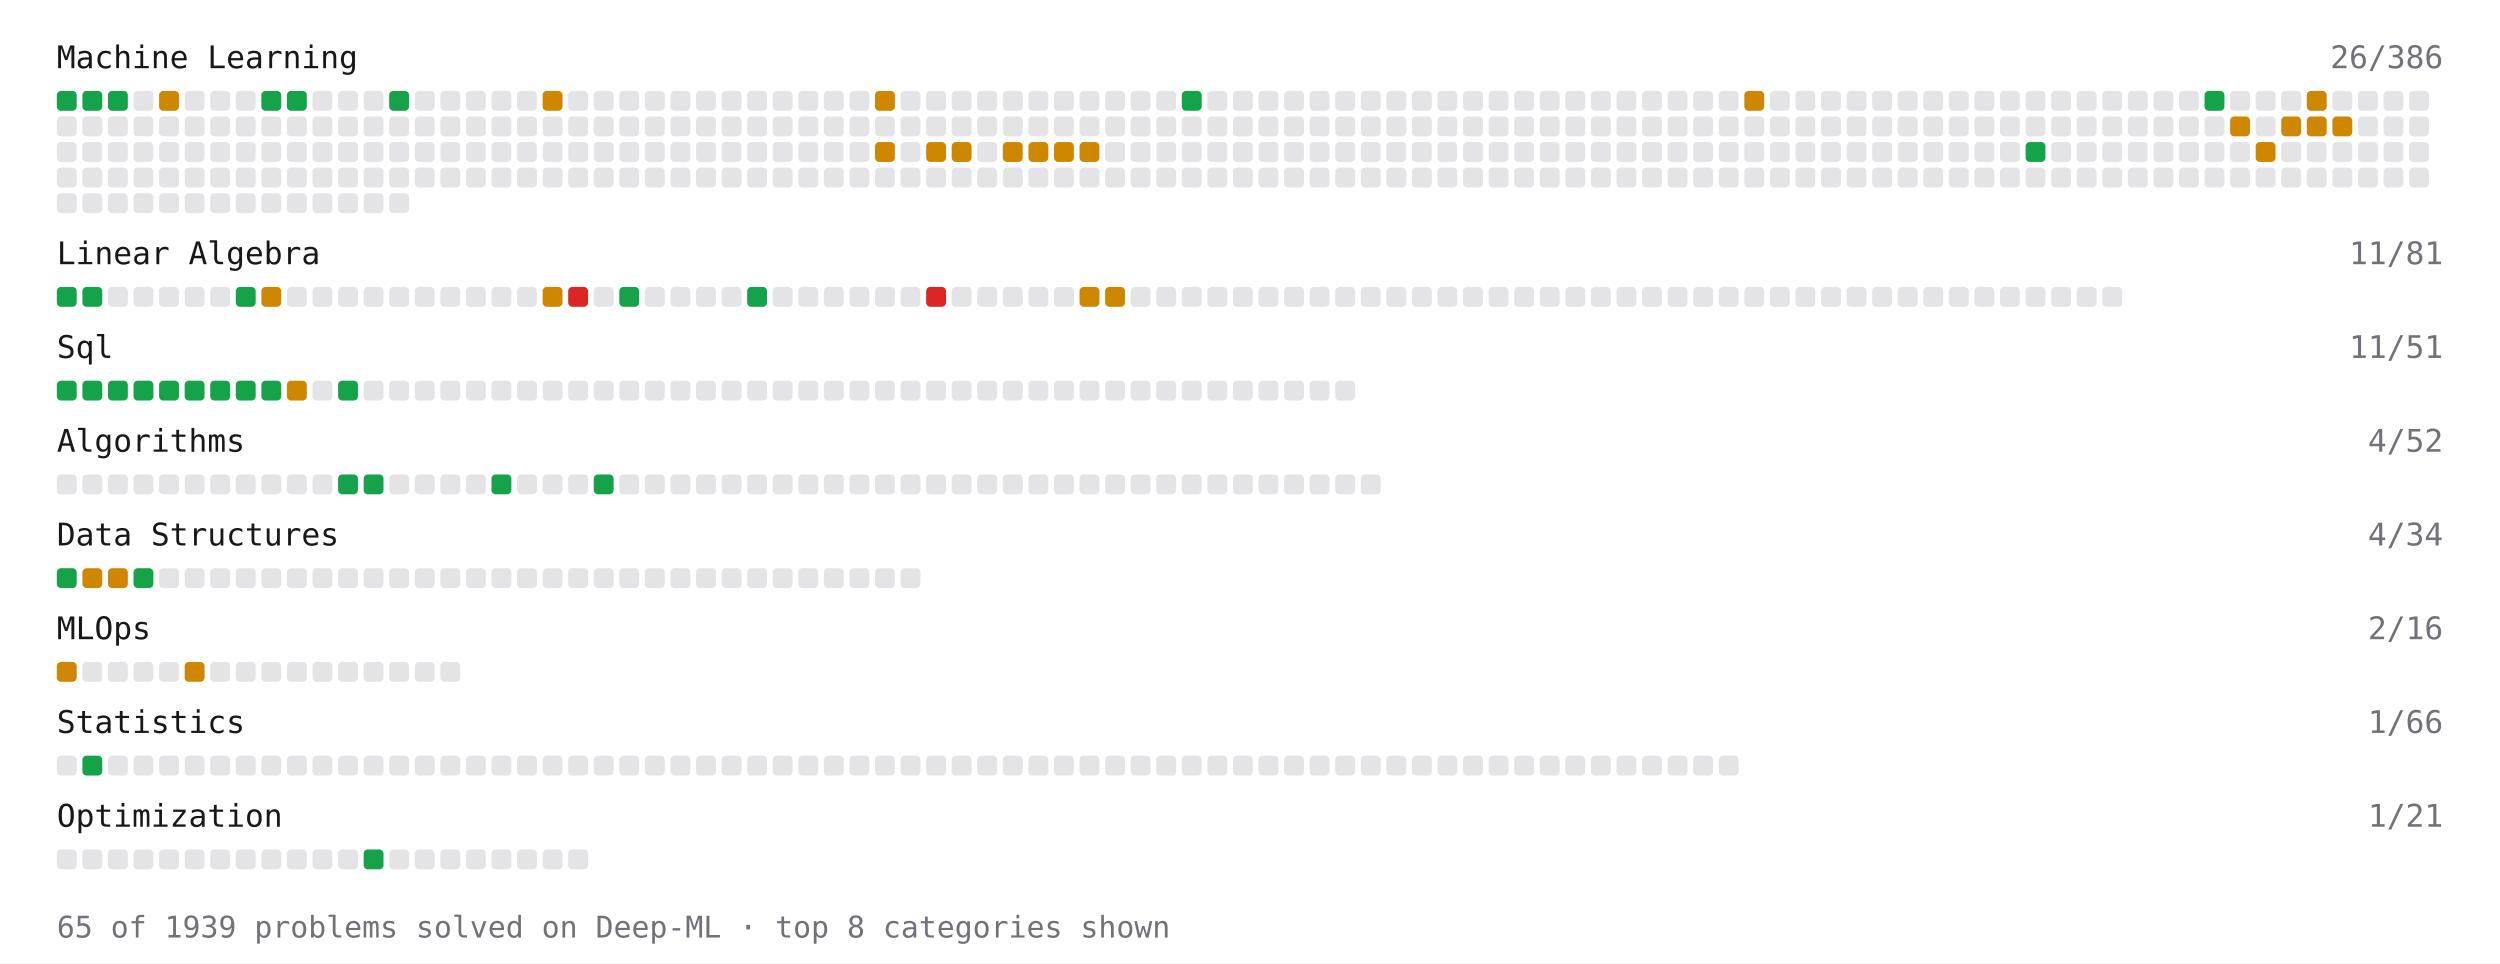
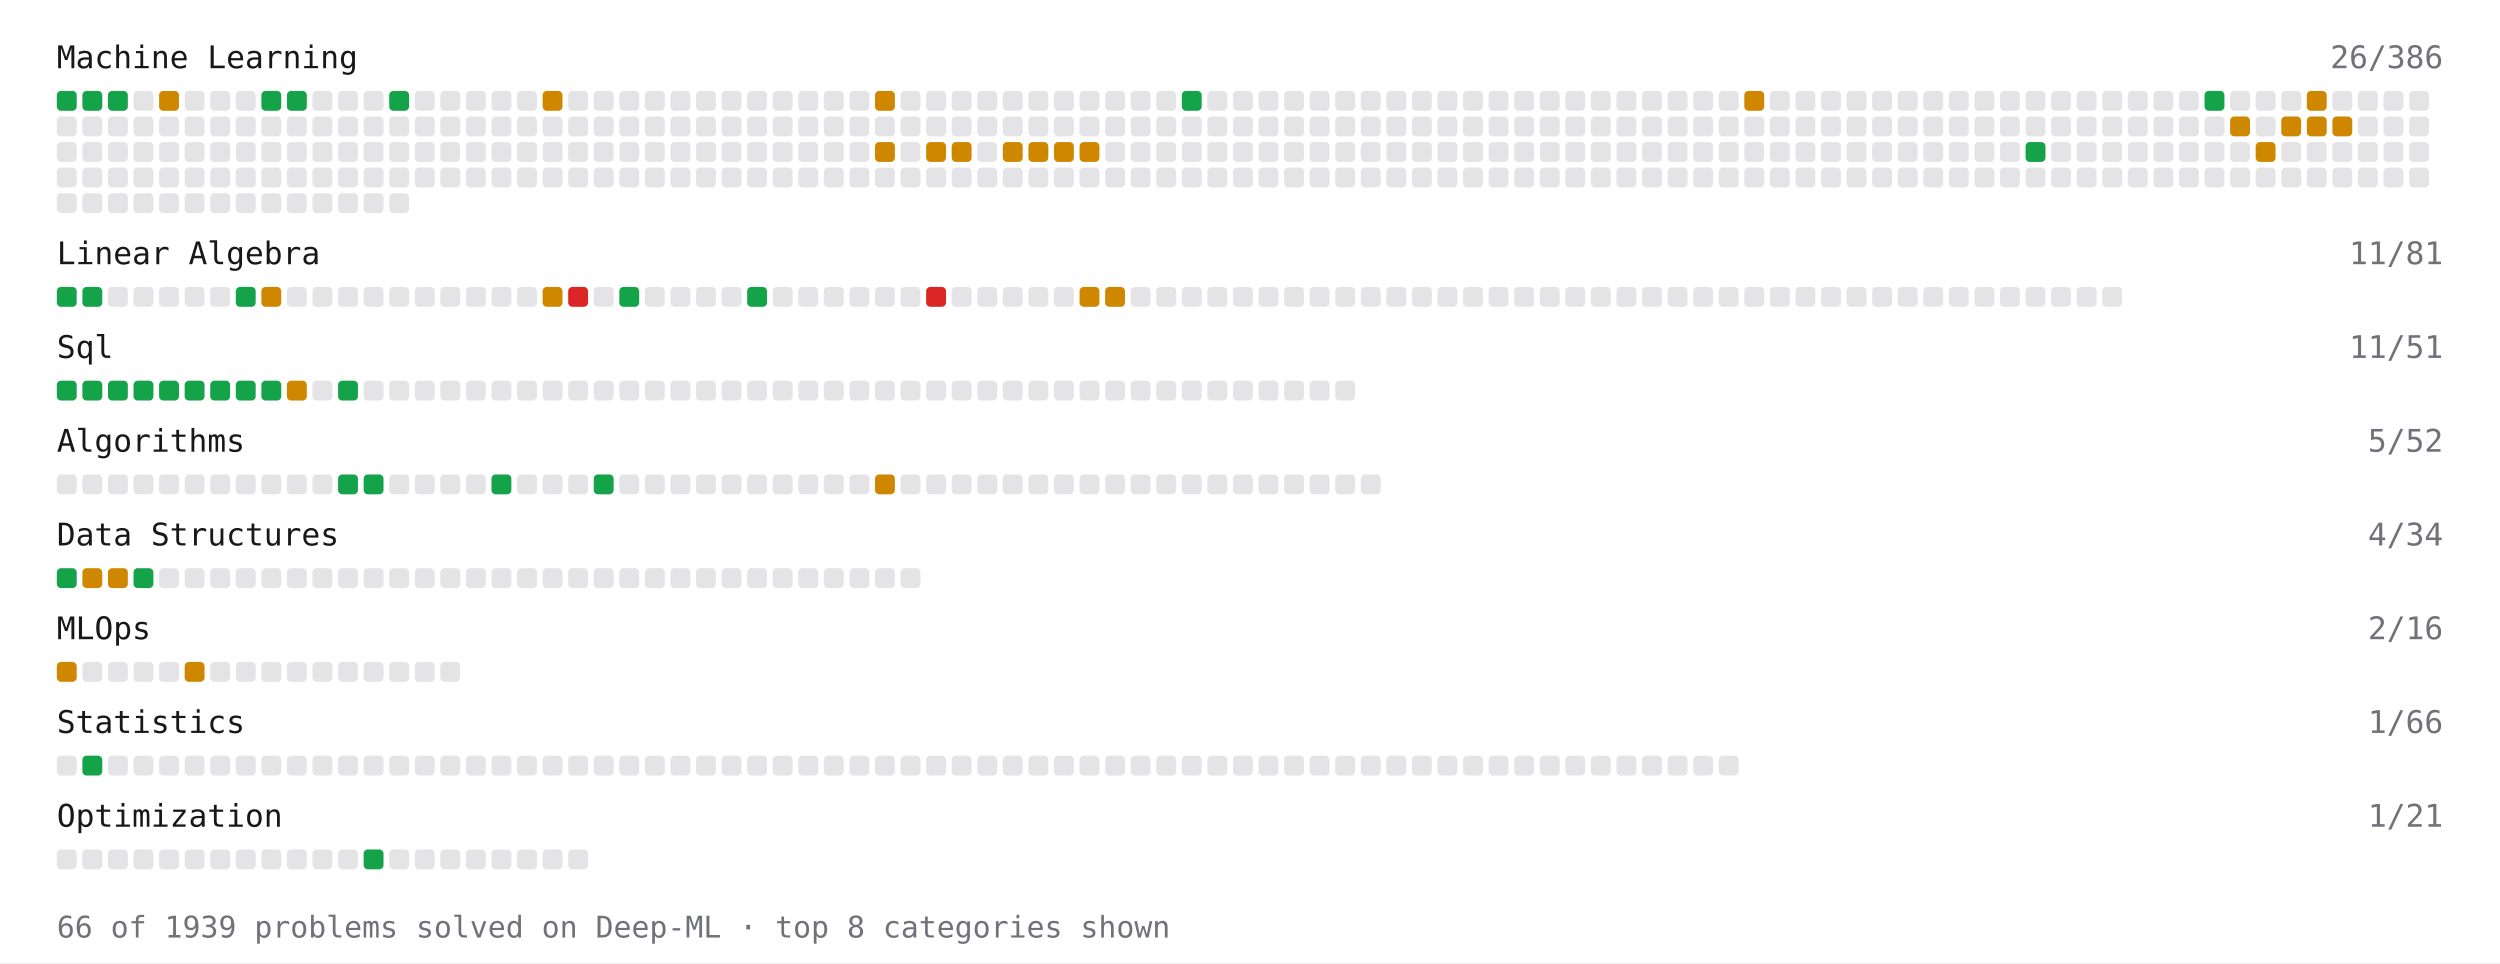
- <svg xmlns="http://www.w3.org/2000/svg" width="880" height="339" viewBox="0 0 880 339" role="img" aria-label="Deep-ML coverage: 65 of 1939 problems solved">
+ <svg xmlns="http://www.w3.org/2000/svg" width="880" height="339" viewBox="0 0 880 339" role="img" aria-label="Deep-ML coverage: 66 of 1939 problems solved">
  <style>
  .bg{fill:#ffffff}.tx{fill:#18181b}.dim{fill:#71717a}.none{fill:#e4e4e7}
  .e{fill:#15a349}.m{fill:#d08700}.h{fill:#dc2626}.u{fill:#a1a1aa}
  @media (prefers-color-scheme:dark){
    .bg{fill:#0b0b0d}.tx{fill:#fafafa}.dim{fill:#8b8b95}.none{fill:#26262b}
    .e{fill:#34d27b}.m{fill:#f5b13d}.h{fill:#f76d6d}.u{fill:#5c5c66}
  }
</style>
  <rect width="880" height="339" class="bg" />
  <text x="20" y="24" class="tx" font-size="11" font-family="ui-monospace,monospace">Machine Learning</text>
  <text x="860" y="24" class="dim" font-size="11" text-anchor="end" font-family="ui-monospace,monospace">26/386</text>
  <rect x="20" y="32" width="7" height="7" rx="1.5" class="e" />
  <rect x="29" y="32" width="7" height="7" rx="1.5" class="e" />
  <rect x="38" y="32" width="7" height="7" rx="1.5" class="e" />
  <rect x="47" y="32" width="7" height="7" rx="1.5" class="none" />
  <rect x="56" y="32" width="7" height="7" rx="1.5" class="m" />
  <rect x="65" y="32" width="7" height="7" rx="1.5" class="none" />
  <rect x="74" y="32" width="7" height="7" rx="1.5" class="none" />
  <rect x="83" y="32" width="7" height="7" rx="1.5" class="none" />
  <rect x="92" y="32" width="7" height="7" rx="1.5" class="e" />
  <rect x="101" y="32" width="7" height="7" rx="1.5" class="e" />
  <rect x="110" y="32" width="7" height="7" rx="1.5" class="none" />
  <rect x="119" y="32" width="7" height="7" rx="1.5" class="none" />
  <rect x="128" y="32" width="7" height="7" rx="1.5" class="none" />
  <rect x="137" y="32" width="7" height="7" rx="1.5" class="e" />
  <rect x="146" y="32" width="7" height="7" rx="1.5" class="none" />
  <rect x="155" y="32" width="7" height="7" rx="1.5" class="none" />
  <rect x="164" y="32" width="7" height="7" rx="1.5" class="none" />
  <rect x="173" y="32" width="7" height="7" rx="1.5" class="none" />
  <rect x="182" y="32" width="7" height="7" rx="1.5" class="none" />
  <rect x="191" y="32" width="7" height="7" rx="1.5" class="m" />
  <rect x="200" y="32" width="7" height="7" rx="1.5" class="none" />
  <rect x="209" y="32" width="7" height="7" rx="1.5" class="none" />
  <rect x="218" y="32" width="7" height="7" rx="1.5" class="none" />
  <rect x="227" y="32" width="7" height="7" rx="1.5" class="none" />
  <rect x="236" y="32" width="7" height="7" rx="1.5" class="none" />
  <rect x="245" y="32" width="7" height="7" rx="1.5" class="none" />
  <rect x="254" y="32" width="7" height="7" rx="1.5" class="none" />
  <rect x="263" y="32" width="7" height="7" rx="1.5" class="none" />
  <rect x="272" y="32" width="7" height="7" rx="1.5" class="none" />
  <rect x="281" y="32" width="7" height="7" rx="1.5" class="none" />
  <rect x="290" y="32" width="7" height="7" rx="1.5" class="none" />
  <rect x="299" y="32" width="7" height="7" rx="1.5" class="none" />
  <rect x="308" y="32" width="7" height="7" rx="1.5" class="m" />
  <rect x="317" y="32" width="7" height="7" rx="1.5" class="none" />
  <rect x="326" y="32" width="7" height="7" rx="1.5" class="none" />
  <rect x="335" y="32" width="7" height="7" rx="1.5" class="none" />
  <rect x="344" y="32" width="7" height="7" rx="1.5" class="none" />
  <rect x="353" y="32" width="7" height="7" rx="1.5" class="none" />
  <rect x="362" y="32" width="7" height="7" rx="1.5" class="none" />
  <rect x="371" y="32" width="7" height="7" rx="1.5" class="none" />
  <rect x="380" y="32" width="7" height="7" rx="1.5" class="none" />
  <rect x="389" y="32" width="7" height="7" rx="1.5" class="none" />
  <rect x="398" y="32" width="7" height="7" rx="1.5" class="none" />
  <rect x="407" y="32" width="7" height="7" rx="1.5" class="none" />
  <rect x="416" y="32" width="7" height="7" rx="1.5" class="e" />
  <rect x="425" y="32" width="7" height="7" rx="1.5" class="none" />
  <rect x="434" y="32" width="7" height="7" rx="1.5" class="none" />
  <rect x="443" y="32" width="7" height="7" rx="1.5" class="none" />
  <rect x="452" y="32" width="7" height="7" rx="1.5" class="none" />
  <rect x="461" y="32" width="7" height="7" rx="1.5" class="none" />
  <rect x="470" y="32" width="7" height="7" rx="1.5" class="none" />
  <rect x="479" y="32" width="7" height="7" rx="1.5" class="none" />
  <rect x="488" y="32" width="7" height="7" rx="1.5" class="none" />
  <rect x="497" y="32" width="7" height="7" rx="1.5" class="none" />
  <rect x="506" y="32" width="7" height="7" rx="1.5" class="none" />
  <rect x="515" y="32" width="7" height="7" rx="1.5" class="none" />
  <rect x="524" y="32" width="7" height="7" rx="1.5" class="none" />
  <rect x="533" y="32" width="7" height="7" rx="1.5" class="none" />
  <rect x="542" y="32" width="7" height="7" rx="1.5" class="none" />
  <rect x="551" y="32" width="7" height="7" rx="1.5" class="none" />
  <rect x="560" y="32" width="7" height="7" rx="1.5" class="none" />
  <rect x="569" y="32" width="7" height="7" rx="1.5" class="none" />
  <rect x="578" y="32" width="7" height="7" rx="1.5" class="none" />
  <rect x="587" y="32" width="7" height="7" rx="1.5" class="none" />
  <rect x="596" y="32" width="7" height="7" rx="1.5" class="none" />
  <rect x="605" y="32" width="7" height="7" rx="1.5" class="none" />
  <rect x="614" y="32" width="7" height="7" rx="1.5" class="m" />
  <rect x="623" y="32" width="7" height="7" rx="1.5" class="none" />
  <rect x="632" y="32" width="7" height="7" rx="1.5" class="none" />
  <rect x="641" y="32" width="7" height="7" rx="1.5" class="none" />
  <rect x="650" y="32" width="7" height="7" rx="1.5" class="none" />
  <rect x="659" y="32" width="7" height="7" rx="1.5" class="none" />
  <rect x="668" y="32" width="7" height="7" rx="1.5" class="none" />
  <rect x="677" y="32" width="7" height="7" rx="1.5" class="none" />
  <rect x="686" y="32" width="7" height="7" rx="1.5" class="none" />
  <rect x="695" y="32" width="7" height="7" rx="1.5" class="none" />
  <rect x="704" y="32" width="7" height="7" rx="1.5" class="none" />
  <rect x="713" y="32" width="7" height="7" rx="1.5" class="none" />
  <rect x="722" y="32" width="7" height="7" rx="1.5" class="none" />
  <rect x="731" y="32" width="7" height="7" rx="1.5" class="none" />
  <rect x="740" y="32" width="7" height="7" rx="1.5" class="none" />
  <rect x="749" y="32" width="7" height="7" rx="1.5" class="none" />
  <rect x="758" y="32" width="7" height="7" rx="1.5" class="none" />
  <rect x="767" y="32" width="7" height="7" rx="1.5" class="none" />
  <rect x="776" y="32" width="7" height="7" rx="1.5" class="e" />
  <rect x="785" y="32" width="7" height="7" rx="1.5" class="none" />
  <rect x="794" y="32" width="7" height="7" rx="1.5" class="none" />
  <rect x="803" y="32" width="7" height="7" rx="1.5" class="none" />
  <rect x="812" y="32" width="7" height="7" rx="1.5" class="m" />
  <rect x="821" y="32" width="7" height="7" rx="1.5" class="none" />
  <rect x="830" y="32" width="7" height="7" rx="1.5" class="none" />
  <rect x="839" y="32" width="7" height="7" rx="1.5" class="none" />
  <rect x="848" y="32" width="7" height="7" rx="1.5" class="none" />
  <rect x="20" y="41" width="7" height="7" rx="1.5" class="none" />
  <rect x="29" y="41" width="7" height="7" rx="1.5" class="none" />
  <rect x="38" y="41" width="7" height="7" rx="1.5" class="none" />
  <rect x="47" y="41" width="7" height="7" rx="1.5" class="none" />
  <rect x="56" y="41" width="7" height="7" rx="1.5" class="none" />
  <rect x="65" y="41" width="7" height="7" rx="1.5" class="none" />
  <rect x="74" y="41" width="7" height="7" rx="1.5" class="none" />
  <rect x="83" y="41" width="7" height="7" rx="1.5" class="none" />
  <rect x="92" y="41" width="7" height="7" rx="1.5" class="none" />
  <rect x="101" y="41" width="7" height="7" rx="1.5" class="none" />
  <rect x="110" y="41" width="7" height="7" rx="1.5" class="none" />
  <rect x="119" y="41" width="7" height="7" rx="1.5" class="none" />
  <rect x="128" y="41" width="7" height="7" rx="1.5" class="none" />
  <rect x="137" y="41" width="7" height="7" rx="1.5" class="none" />
  <rect x="146" y="41" width="7" height="7" rx="1.5" class="none" />
  <rect x="155" y="41" width="7" height="7" rx="1.5" class="none" />
  <rect x="164" y="41" width="7" height="7" rx="1.5" class="none" />
  <rect x="173" y="41" width="7" height="7" rx="1.5" class="none" />
  <rect x="182" y="41" width="7" height="7" rx="1.5" class="none" />
  <rect x="191" y="41" width="7" height="7" rx="1.5" class="none" />
  <rect x="200" y="41" width="7" height="7" rx="1.5" class="none" />
  <rect x="209" y="41" width="7" height="7" rx="1.5" class="none" />
  <rect x="218" y="41" width="7" height="7" rx="1.5" class="none" />
  <rect x="227" y="41" width="7" height="7" rx="1.5" class="none" />
  <rect x="236" y="41" width="7" height="7" rx="1.5" class="none" />
  <rect x="245" y="41" width="7" height="7" rx="1.5" class="none" />
  <rect x="254" y="41" width="7" height="7" rx="1.5" class="none" />
  <rect x="263" y="41" width="7" height="7" rx="1.5" class="none" />
  <rect x="272" y="41" width="7" height="7" rx="1.5" class="none" />
  <rect x="281" y="41" width="7" height="7" rx="1.5" class="none" />
  <rect x="290" y="41" width="7" height="7" rx="1.5" class="none" />
  <rect x="299" y="41" width="7" height="7" rx="1.5" class="none" />
  <rect x="308" y="41" width="7" height="7" rx="1.5" class="none" />
  <rect x="317" y="41" width="7" height="7" rx="1.5" class="none" />
  <rect x="326" y="41" width="7" height="7" rx="1.5" class="none" />
  <rect x="335" y="41" width="7" height="7" rx="1.5" class="none" />
  <rect x="344" y="41" width="7" height="7" rx="1.5" class="none" />
  <rect x="353" y="41" width="7" height="7" rx="1.5" class="none" />
  <rect x="362" y="41" width="7" height="7" rx="1.5" class="none" />
  <rect x="371" y="41" width="7" height="7" rx="1.5" class="none" />
  <rect x="380" y="41" width="7" height="7" rx="1.5" class="none" />
  <rect x="389" y="41" width="7" height="7" rx="1.5" class="none" />
  <rect x="398" y="41" width="7" height="7" rx="1.5" class="none" />
  <rect x="407" y="41" width="7" height="7" rx="1.5" class="none" />
  <rect x="416" y="41" width="7" height="7" rx="1.5" class="none" />
  <rect x="425" y="41" width="7" height="7" rx="1.5" class="none" />
  <rect x="434" y="41" width="7" height="7" rx="1.5" class="none" />
  <rect x="443" y="41" width="7" height="7" rx="1.5" class="none" />
  <rect x="452" y="41" width="7" height="7" rx="1.5" class="none" />
  <rect x="461" y="41" width="7" height="7" rx="1.5" class="none" />
  <rect x="470" y="41" width="7" height="7" rx="1.5" class="none" />
  <rect x="479" y="41" width="7" height="7" rx="1.5" class="none" />
  <rect x="488" y="41" width="7" height="7" rx="1.5" class="none" />
  <rect x="497" y="41" width="7" height="7" rx="1.5" class="none" />
  <rect x="506" y="41" width="7" height="7" rx="1.5" class="none" />
  <rect x="515" y="41" width="7" height="7" rx="1.5" class="none" />
  <rect x="524" y="41" width="7" height="7" rx="1.5" class="none" />
  <rect x="533" y="41" width="7" height="7" rx="1.5" class="none" />
  <rect x="542" y="41" width="7" height="7" rx="1.5" class="none" />
  <rect x="551" y="41" width="7" height="7" rx="1.5" class="none" />
  <rect x="560" y="41" width="7" height="7" rx="1.5" class="none" />
  <rect x="569" y="41" width="7" height="7" rx="1.5" class="none" />
  <rect x="578" y="41" width="7" height="7" rx="1.5" class="none" />
  <rect x="587" y="41" width="7" height="7" rx="1.5" class="none" />
  <rect x="596" y="41" width="7" height="7" rx="1.5" class="none" />
  <rect x="605" y="41" width="7" height="7" rx="1.5" class="none" />
  <rect x="614" y="41" width="7" height="7" rx="1.5" class="none" />
  <rect x="623" y="41" width="7" height="7" rx="1.5" class="none" />
  <rect x="632" y="41" width="7" height="7" rx="1.5" class="none" />
  <rect x="641" y="41" width="7" height="7" rx="1.5" class="none" />
  <rect x="650" y="41" width="7" height="7" rx="1.5" class="none" />
  <rect x="659" y="41" width="7" height="7" rx="1.5" class="none" />
  <rect x="668" y="41" width="7" height="7" rx="1.5" class="none" />
  <rect x="677" y="41" width="7" height="7" rx="1.5" class="none" />
  <rect x="686" y="41" width="7" height="7" rx="1.5" class="none" />
  <rect x="695" y="41" width="7" height="7" rx="1.5" class="none" />
  <rect x="704" y="41" width="7" height="7" rx="1.5" class="none" />
  <rect x="713" y="41" width="7" height="7" rx="1.5" class="none" />
  <rect x="722" y="41" width="7" height="7" rx="1.5" class="none" />
  <rect x="731" y="41" width="7" height="7" rx="1.5" class="none" />
  <rect x="740" y="41" width="7" height="7" rx="1.5" class="none" />
  <rect x="749" y="41" width="7" height="7" rx="1.5" class="none" />
  <rect x="758" y="41" width="7" height="7" rx="1.5" class="none" />
  <rect x="767" y="41" width="7" height="7" rx="1.5" class="none" />
  <rect x="776" y="41" width="7" height="7" rx="1.5" class="none" />
  <rect x="785" y="41" width="7" height="7" rx="1.5" class="m" />
  <rect x="794" y="41" width="7" height="7" rx="1.5" class="none" />
  <rect x="803" y="41" width="7" height="7" rx="1.5" class="m" />
  <rect x="812" y="41" width="7" height="7" rx="1.5" class="m" />
  <rect x="821" y="41" width="7" height="7" rx="1.5" class="m" />
  <rect x="830" y="41" width="7" height="7" rx="1.5" class="none" />
  <rect x="839" y="41" width="7" height="7" rx="1.5" class="none" />
  <rect x="848" y="41" width="7" height="7" rx="1.5" class="none" />
  <rect x="20" y="50" width="7" height="7" rx="1.5" class="none" />
  <rect x="29" y="50" width="7" height="7" rx="1.5" class="none" />
  <rect x="38" y="50" width="7" height="7" rx="1.5" class="none" />
  <rect x="47" y="50" width="7" height="7" rx="1.5" class="none" />
  <rect x="56" y="50" width="7" height="7" rx="1.5" class="none" />
  <rect x="65" y="50" width="7" height="7" rx="1.5" class="none" />
  <rect x="74" y="50" width="7" height="7" rx="1.5" class="none" />
  <rect x="83" y="50" width="7" height="7" rx="1.5" class="none" />
  <rect x="92" y="50" width="7" height="7" rx="1.5" class="none" />
  <rect x="101" y="50" width="7" height="7" rx="1.5" class="none" />
  <rect x="110" y="50" width="7" height="7" rx="1.5" class="none" />
  <rect x="119" y="50" width="7" height="7" rx="1.5" class="none" />
  <rect x="128" y="50" width="7" height="7" rx="1.5" class="none" />
  <rect x="137" y="50" width="7" height="7" rx="1.5" class="none" />
  <rect x="146" y="50" width="7" height="7" rx="1.5" class="none" />
  <rect x="155" y="50" width="7" height="7" rx="1.5" class="none" />
  <rect x="164" y="50" width="7" height="7" rx="1.5" class="none" />
  <rect x="173" y="50" width="7" height="7" rx="1.5" class="none" />
  <rect x="182" y="50" width="7" height="7" rx="1.5" class="none" />
  <rect x="191" y="50" width="7" height="7" rx="1.5" class="none" />
  <rect x="200" y="50" width="7" height="7" rx="1.5" class="none" />
  <rect x="209" y="50" width="7" height="7" rx="1.5" class="none" />
  <rect x="218" y="50" width="7" height="7" rx="1.5" class="none" />
  <rect x="227" y="50" width="7" height="7" rx="1.5" class="none" />
  <rect x="236" y="50" width="7" height="7" rx="1.5" class="none" />
  <rect x="245" y="50" width="7" height="7" rx="1.5" class="none" />
  <rect x="254" y="50" width="7" height="7" rx="1.5" class="none" />
  <rect x="263" y="50" width="7" height="7" rx="1.5" class="none" />
  <rect x="272" y="50" width="7" height="7" rx="1.5" class="none" />
  <rect x="281" y="50" width="7" height="7" rx="1.5" class="none" />
  <rect x="290" y="50" width="7" height="7" rx="1.5" class="none" />
  <rect x="299" y="50" width="7" height="7" rx="1.5" class="none" />
  <rect x="308" y="50" width="7" height="7" rx="1.5" class="m" />
  <rect x="317" y="50" width="7" height="7" rx="1.5" class="none" />
  <rect x="326" y="50" width="7" height="7" rx="1.5" class="m" />
  <rect x="335" y="50" width="7" height="7" rx="1.5" class="m" />
  <rect x="344" y="50" width="7" height="7" rx="1.5" class="none" />
  <rect x="353" y="50" width="7" height="7" rx="1.5" class="m" />
  <rect x="362" y="50" width="7" height="7" rx="1.5" class="m" />
  <rect x="371" y="50" width="7" height="7" rx="1.5" class="m" />
  <rect x="380" y="50" width="7" height="7" rx="1.5" class="m" />
  <rect x="389" y="50" width="7" height="7" rx="1.5" class="none" />
  <rect x="398" y="50" width="7" height="7" rx="1.5" class="none" />
  <rect x="407" y="50" width="7" height="7" rx="1.5" class="none" />
  <rect x="416" y="50" width="7" height="7" rx="1.5" class="none" />
  <rect x="425" y="50" width="7" height="7" rx="1.5" class="none" />
  <rect x="434" y="50" width="7" height="7" rx="1.5" class="none" />
  <rect x="443" y="50" width="7" height="7" rx="1.5" class="none" />
  <rect x="452" y="50" width="7" height="7" rx="1.5" class="none" />
  <rect x="461" y="50" width="7" height="7" rx="1.5" class="none" />
  <rect x="470" y="50" width="7" height="7" rx="1.5" class="none" />
  <rect x="479" y="50" width="7" height="7" rx="1.5" class="none" />
  <rect x="488" y="50" width="7" height="7" rx="1.5" class="none" />
  <rect x="497" y="50" width="7" height="7" rx="1.5" class="none" />
  <rect x="506" y="50" width="7" height="7" rx="1.5" class="none" />
  <rect x="515" y="50" width="7" height="7" rx="1.5" class="none" />
  <rect x="524" y="50" width="7" height="7" rx="1.5" class="none" />
  <rect x="533" y="50" width="7" height="7" rx="1.5" class="none" />
  <rect x="542" y="50" width="7" height="7" rx="1.5" class="none" />
  <rect x="551" y="50" width="7" height="7" rx="1.5" class="none" />
  <rect x="560" y="50" width="7" height="7" rx="1.5" class="none" />
  <rect x="569" y="50" width="7" height="7" rx="1.5" class="none" />
  <rect x="578" y="50" width="7" height="7" rx="1.5" class="none" />
  <rect x="587" y="50" width="7" height="7" rx="1.5" class="none" />
  <rect x="596" y="50" width="7" height="7" rx="1.5" class="none" />
  <rect x="605" y="50" width="7" height="7" rx="1.5" class="none" />
  <rect x="614" y="50" width="7" height="7" rx="1.5" class="none" />
  <rect x="623" y="50" width="7" height="7" rx="1.5" class="none" />
  <rect x="632" y="50" width="7" height="7" rx="1.5" class="none" />
  <rect x="641" y="50" width="7" height="7" rx="1.5" class="none" />
  <rect x="650" y="50" width="7" height="7" rx="1.5" class="none" />
  <rect x="659" y="50" width="7" height="7" rx="1.5" class="none" />
  <rect x="668" y="50" width="7" height="7" rx="1.5" class="none" />
  <rect x="677" y="50" width="7" height="7" rx="1.5" class="none" />
  <rect x="686" y="50" width="7" height="7" rx="1.5" class="none" />
  <rect x="695" y="50" width="7" height="7" rx="1.5" class="none" />
  <rect x="704" y="50" width="7" height="7" rx="1.5" class="none" />
  <rect x="713" y="50" width="7" height="7" rx="1.5" class="e" />
  <rect x="722" y="50" width="7" height="7" rx="1.5" class="none" />
  <rect x="731" y="50" width="7" height="7" rx="1.5" class="none" />
  <rect x="740" y="50" width="7" height="7" rx="1.5" class="none" />
  <rect x="749" y="50" width="7" height="7" rx="1.5" class="none" />
  <rect x="758" y="50" width="7" height="7" rx="1.5" class="none" />
  <rect x="767" y="50" width="7" height="7" rx="1.5" class="none" />
  <rect x="776" y="50" width="7" height="7" rx="1.5" class="none" />
  <rect x="785" y="50" width="7" height="7" rx="1.5" class="none" />
  <rect x="794" y="50" width="7" height="7" rx="1.5" class="m" />
  <rect x="803" y="50" width="7" height="7" rx="1.5" class="none" />
  <rect x="812" y="50" width="7" height="7" rx="1.5" class="none" />
  <rect x="821" y="50" width="7" height="7" rx="1.5" class="none" />
  <rect x="830" y="50" width="7" height="7" rx="1.5" class="none" />
  <rect x="839" y="50" width="7" height="7" rx="1.5" class="none" />
  <rect x="848" y="50" width="7" height="7" rx="1.5" class="none" />
  <rect x="20" y="59" width="7" height="7" rx="1.5" class="none" />
  <rect x="29" y="59" width="7" height="7" rx="1.5" class="none" />
  <rect x="38" y="59" width="7" height="7" rx="1.5" class="none" />
  <rect x="47" y="59" width="7" height="7" rx="1.5" class="none" />
  <rect x="56" y="59" width="7" height="7" rx="1.5" class="none" />
  <rect x="65" y="59" width="7" height="7" rx="1.5" class="none" />
  <rect x="74" y="59" width="7" height="7" rx="1.5" class="none" />
  <rect x="83" y="59" width="7" height="7" rx="1.5" class="none" />
  <rect x="92" y="59" width="7" height="7" rx="1.5" class="none" />
  <rect x="101" y="59" width="7" height="7" rx="1.5" class="none" />
  <rect x="110" y="59" width="7" height="7" rx="1.5" class="none" />
  <rect x="119" y="59" width="7" height="7" rx="1.5" class="none" />
  <rect x="128" y="59" width="7" height="7" rx="1.5" class="none" />
  <rect x="137" y="59" width="7" height="7" rx="1.5" class="none" />
  <rect x="146" y="59" width="7" height="7" rx="1.5" class="none" />
  <rect x="155" y="59" width="7" height="7" rx="1.5" class="none" />
  <rect x="164" y="59" width="7" height="7" rx="1.5" class="none" />
  <rect x="173" y="59" width="7" height="7" rx="1.5" class="none" />
  <rect x="182" y="59" width="7" height="7" rx="1.5" class="none" />
  <rect x="191" y="59" width="7" height="7" rx="1.5" class="none" />
  <rect x="200" y="59" width="7" height="7" rx="1.5" class="none" />
  <rect x="209" y="59" width="7" height="7" rx="1.5" class="none" />
  <rect x="218" y="59" width="7" height="7" rx="1.5" class="none" />
  <rect x="227" y="59" width="7" height="7" rx="1.5" class="none" />
  <rect x="236" y="59" width="7" height="7" rx="1.5" class="none" />
  <rect x="245" y="59" width="7" height="7" rx="1.5" class="none" />
  <rect x="254" y="59" width="7" height="7" rx="1.5" class="none" />
  <rect x="263" y="59" width="7" height="7" rx="1.5" class="none" />
  <rect x="272" y="59" width="7" height="7" rx="1.5" class="none" />
  <rect x="281" y="59" width="7" height="7" rx="1.5" class="none" />
  <rect x="290" y="59" width="7" height="7" rx="1.5" class="none" />
  <rect x="299" y="59" width="7" height="7" rx="1.5" class="none" />
  <rect x="308" y="59" width="7" height="7" rx="1.5" class="none" />
  <rect x="317" y="59" width="7" height="7" rx="1.5" class="none" />
  <rect x="326" y="59" width="7" height="7" rx="1.5" class="none" />
  <rect x="335" y="59" width="7" height="7" rx="1.5" class="none" />
  <rect x="344" y="59" width="7" height="7" rx="1.5" class="none" />
  <rect x="353" y="59" width="7" height="7" rx="1.5" class="none" />
  <rect x="362" y="59" width="7" height="7" rx="1.5" class="none" />
  <rect x="371" y="59" width="7" height="7" rx="1.5" class="none" />
  <rect x="380" y="59" width="7" height="7" rx="1.5" class="none" />
  <rect x="389" y="59" width="7" height="7" rx="1.5" class="none" />
  <rect x="398" y="59" width="7" height="7" rx="1.5" class="none" />
  <rect x="407" y="59" width="7" height="7" rx="1.5" class="none" />
  <rect x="416" y="59" width="7" height="7" rx="1.5" class="none" />
  <rect x="425" y="59" width="7" height="7" rx="1.5" class="none" />
  <rect x="434" y="59" width="7" height="7" rx="1.5" class="none" />
  <rect x="443" y="59" width="7" height="7" rx="1.5" class="none" />
  <rect x="452" y="59" width="7" height="7" rx="1.5" class="none" />
  <rect x="461" y="59" width="7" height="7" rx="1.5" class="none" />
  <rect x="470" y="59" width="7" height="7" rx="1.5" class="none" />
  <rect x="479" y="59" width="7" height="7" rx="1.5" class="none" />
  <rect x="488" y="59" width="7" height="7" rx="1.5" class="none" />
  <rect x="497" y="59" width="7" height="7" rx="1.5" class="none" />
  <rect x="506" y="59" width="7" height="7" rx="1.5" class="none" />
  <rect x="515" y="59" width="7" height="7" rx="1.5" class="none" />
  <rect x="524" y="59" width="7" height="7" rx="1.5" class="none" />
  <rect x="533" y="59" width="7" height="7" rx="1.5" class="none" />
  <rect x="542" y="59" width="7" height="7" rx="1.5" class="none" />
  <rect x="551" y="59" width="7" height="7" rx="1.5" class="none" />
  <rect x="560" y="59" width="7" height="7" rx="1.5" class="none" />
  <rect x="569" y="59" width="7" height="7" rx="1.5" class="none" />
  <rect x="578" y="59" width="7" height="7" rx="1.5" class="none" />
  <rect x="587" y="59" width="7" height="7" rx="1.5" class="none" />
  <rect x="596" y="59" width="7" height="7" rx="1.5" class="none" />
  <rect x="605" y="59" width="7" height="7" rx="1.5" class="none" />
  <rect x="614" y="59" width="7" height="7" rx="1.5" class="none" />
  <rect x="623" y="59" width="7" height="7" rx="1.5" class="none" />
  <rect x="632" y="59" width="7" height="7" rx="1.5" class="none" />
  <rect x="641" y="59" width="7" height="7" rx="1.5" class="none" />
  <rect x="650" y="59" width="7" height="7" rx="1.5" class="none" />
  <rect x="659" y="59" width="7" height="7" rx="1.5" class="none" />
  <rect x="668" y="59" width="7" height="7" rx="1.5" class="none" />
  <rect x="677" y="59" width="7" height="7" rx="1.5" class="none" />
  <rect x="686" y="59" width="7" height="7" rx="1.5" class="none" />
  <rect x="695" y="59" width="7" height="7" rx="1.5" class="none" />
  <rect x="704" y="59" width="7" height="7" rx="1.5" class="none" />
  <rect x="713" y="59" width="7" height="7" rx="1.5" class="none" />
  <rect x="722" y="59" width="7" height="7" rx="1.5" class="none" />
  <rect x="731" y="59" width="7" height="7" rx="1.5" class="none" />
  <rect x="740" y="59" width="7" height="7" rx="1.5" class="none" />
  <rect x="749" y="59" width="7" height="7" rx="1.5" class="none" />
  <rect x="758" y="59" width="7" height="7" rx="1.5" class="none" />
  <rect x="767" y="59" width="7" height="7" rx="1.5" class="none" />
  <rect x="776" y="59" width="7" height="7" rx="1.5" class="none" />
  <rect x="785" y="59" width="7" height="7" rx="1.5" class="none" />
  <rect x="794" y="59" width="7" height="7" rx="1.5" class="none" />
  <rect x="803" y="59" width="7" height="7" rx="1.5" class="none" />
  <rect x="812" y="59" width="7" height="7" rx="1.5" class="none" />
  <rect x="821" y="59" width="7" height="7" rx="1.5" class="none" />
  <rect x="830" y="59" width="7" height="7" rx="1.5" class="none" />
  <rect x="839" y="59" width="7" height="7" rx="1.5" class="none" />
  <rect x="848" y="59" width="7" height="7" rx="1.5" class="none" />
  <rect x="20" y="68" width="7" height="7" rx="1.5" class="none" />
  <rect x="29" y="68" width="7" height="7" rx="1.5" class="none" />
  <rect x="38" y="68" width="7" height="7" rx="1.5" class="none" />
  <rect x="47" y="68" width="7" height="7" rx="1.5" class="none" />
  <rect x="56" y="68" width="7" height="7" rx="1.5" class="none" />
  <rect x="65" y="68" width="7" height="7" rx="1.5" class="none" />
  <rect x="74" y="68" width="7" height="7" rx="1.5" class="none" />
  <rect x="83" y="68" width="7" height="7" rx="1.5" class="none" />
  <rect x="92" y="68" width="7" height="7" rx="1.5" class="none" />
  <rect x="101" y="68" width="7" height="7" rx="1.5" class="none" />
  <rect x="110" y="68" width="7" height="7" rx="1.5" class="none" />
  <rect x="119" y="68" width="7" height="7" rx="1.5" class="none" />
  <rect x="128" y="68" width="7" height="7" rx="1.5" class="none" />
  <rect x="137" y="68" width="7" height="7" rx="1.5" class="none" />
  <text x="20" y="93" class="tx" font-size="11" font-family="ui-monospace,monospace">Linear Algebra</text>
  <text x="860" y="93" class="dim" font-size="11" text-anchor="end" font-family="ui-monospace,monospace">11/81</text>
  <rect x="20" y="101" width="7" height="7" rx="1.5" class="e" />
  <rect x="29" y="101" width="7" height="7" rx="1.5" class="e" />
  <rect x="38" y="101" width="7" height="7" rx="1.5" class="none" />
  <rect x="47" y="101" width="7" height="7" rx="1.5" class="none" />
  <rect x="56" y="101" width="7" height="7" rx="1.5" class="none" />
  <rect x="65" y="101" width="7" height="7" rx="1.5" class="none" />
  <rect x="74" y="101" width="7" height="7" rx="1.5" class="none" />
  <rect x="83" y="101" width="7" height="7" rx="1.5" class="e" />
  <rect x="92" y="101" width="7" height="7" rx="1.5" class="m" />
  <rect x="101" y="101" width="7" height="7" rx="1.5" class="none" />
  <rect x="110" y="101" width="7" height="7" rx="1.5" class="none" />
  <rect x="119" y="101" width="7" height="7" rx="1.5" class="none" />
  <rect x="128" y="101" width="7" height="7" rx="1.5" class="none" />
  <rect x="137" y="101" width="7" height="7" rx="1.5" class="none" />
  <rect x="146" y="101" width="7" height="7" rx="1.5" class="none" />
  <rect x="155" y="101" width="7" height="7" rx="1.5" class="none" />
  <rect x="164" y="101" width="7" height="7" rx="1.5" class="none" />
  <rect x="173" y="101" width="7" height="7" rx="1.5" class="none" />
  <rect x="182" y="101" width="7" height="7" rx="1.5" class="none" />
  <rect x="191" y="101" width="7" height="7" rx="1.5" class="m" />
  <rect x="200" y="101" width="7" height="7" rx="1.5" class="h" />
  <rect x="209" y="101" width="7" height="7" rx="1.5" class="none" />
  <rect x="218" y="101" width="7" height="7" rx="1.5" class="e" />
  <rect x="227" y="101" width="7" height="7" rx="1.5" class="none" />
  <rect x="236" y="101" width="7" height="7" rx="1.5" class="none" />
  <rect x="245" y="101" width="7" height="7" rx="1.5" class="none" />
  <rect x="254" y="101" width="7" height="7" rx="1.5" class="none" />
  <rect x="263" y="101" width="7" height="7" rx="1.5" class="e" />
  <rect x="272" y="101" width="7" height="7" rx="1.5" class="none" />
  <rect x="281" y="101" width="7" height="7" rx="1.5" class="none" />
  <rect x="290" y="101" width="7" height="7" rx="1.5" class="none" />
  <rect x="299" y="101" width="7" height="7" rx="1.5" class="none" />
  <rect x="308" y="101" width="7" height="7" rx="1.5" class="none" />
  <rect x="317" y="101" width="7" height="7" rx="1.5" class="none" />
  <rect x="326" y="101" width="7" height="7" rx="1.5" class="h" />
  <rect x="335" y="101" width="7" height="7" rx="1.5" class="none" />
  <rect x="344" y="101" width="7" height="7" rx="1.5" class="none" />
  <rect x="353" y="101" width="7" height="7" rx="1.5" class="none" />
  <rect x="362" y="101" width="7" height="7" rx="1.5" class="none" />
  <rect x="371" y="101" width="7" height="7" rx="1.5" class="none" />
  <rect x="380" y="101" width="7" height="7" rx="1.5" class="m" />
  <rect x="389" y="101" width="7" height="7" rx="1.5" class="m" />
  <rect x="398" y="101" width="7" height="7" rx="1.5" class="none" />
  <rect x="407" y="101" width="7" height="7" rx="1.5" class="none" />
  <rect x="416" y="101" width="7" height="7" rx="1.5" class="none" />
  <rect x="425" y="101" width="7" height="7" rx="1.5" class="none" />
  <rect x="434" y="101" width="7" height="7" rx="1.5" class="none" />
  <rect x="443" y="101" width="7" height="7" rx="1.5" class="none" />
  <rect x="452" y="101" width="7" height="7" rx="1.5" class="none" />
  <rect x="461" y="101" width="7" height="7" rx="1.5" class="none" />
  <rect x="470" y="101" width="7" height="7" rx="1.5" class="none" />
  <rect x="479" y="101" width="7" height="7" rx="1.5" class="none" />
  <rect x="488" y="101" width="7" height="7" rx="1.5" class="none" />
  <rect x="497" y="101" width="7" height="7" rx="1.5" class="none" />
  <rect x="506" y="101" width="7" height="7" rx="1.5" class="none" />
  <rect x="515" y="101" width="7" height="7" rx="1.5" class="none" />
  <rect x="524" y="101" width="7" height="7" rx="1.5" class="none" />
  <rect x="533" y="101" width="7" height="7" rx="1.5" class="none" />
  <rect x="542" y="101" width="7" height="7" rx="1.5" class="none" />
  <rect x="551" y="101" width="7" height="7" rx="1.5" class="none" />
  <rect x="560" y="101" width="7" height="7" rx="1.5" class="none" />
  <rect x="569" y="101" width="7" height="7" rx="1.5" class="none" />
  <rect x="578" y="101" width="7" height="7" rx="1.5" class="none" />
  <rect x="587" y="101" width="7" height="7" rx="1.5" class="none" />
  <rect x="596" y="101" width="7" height="7" rx="1.5" class="none" />
  <rect x="605" y="101" width="7" height="7" rx="1.5" class="none" />
  <rect x="614" y="101" width="7" height="7" rx="1.5" class="none" />
  <rect x="623" y="101" width="7" height="7" rx="1.5" class="none" />
  <rect x="632" y="101" width="7" height="7" rx="1.5" class="none" />
  <rect x="641" y="101" width="7" height="7" rx="1.5" class="none" />
  <rect x="650" y="101" width="7" height="7" rx="1.5" class="none" />
  <rect x="659" y="101" width="7" height="7" rx="1.5" class="none" />
  <rect x="668" y="101" width="7" height="7" rx="1.5" class="none" />
  <rect x="677" y="101" width="7" height="7" rx="1.5" class="none" />
  <rect x="686" y="101" width="7" height="7" rx="1.5" class="none" />
  <rect x="695" y="101" width="7" height="7" rx="1.5" class="none" />
  <rect x="704" y="101" width="7" height="7" rx="1.5" class="none" />
  <rect x="713" y="101" width="7" height="7" rx="1.5" class="none" />
  <rect x="722" y="101" width="7" height="7" rx="1.5" class="none" />
  <rect x="731" y="101" width="7" height="7" rx="1.5" class="none" />
  <rect x="740" y="101" width="7" height="7" rx="1.5" class="none" />
  <text x="20" y="126" class="tx" font-size="11" font-family="ui-monospace,monospace">Sql</text>
  <text x="860" y="126" class="dim" font-size="11" text-anchor="end" font-family="ui-monospace,monospace">11/51</text>
  <rect x="20" y="134" width="7" height="7" rx="1.5" class="e" />
  <rect x="29" y="134" width="7" height="7" rx="1.5" class="e" />
  <rect x="38" y="134" width="7" height="7" rx="1.5" class="e" />
  <rect x="47" y="134" width="7" height="7" rx="1.5" class="e" />
  <rect x="56" y="134" width="7" height="7" rx="1.5" class="e" />
  <rect x="65" y="134" width="7" height="7" rx="1.5" class="e" />
  <rect x="74" y="134" width="7" height="7" rx="1.5" class="e" />
  <rect x="83" y="134" width="7" height="7" rx="1.5" class="e" />
  <rect x="92" y="134" width="7" height="7" rx="1.5" class="e" />
  <rect x="101" y="134" width="7" height="7" rx="1.5" class="m" />
  <rect x="110" y="134" width="7" height="7" rx="1.5" class="none" />
  <rect x="119" y="134" width="7" height="7" rx="1.5" class="e" />
  <rect x="128" y="134" width="7" height="7" rx="1.5" class="none" />
  <rect x="137" y="134" width="7" height="7" rx="1.5" class="none" />
  <rect x="146" y="134" width="7" height="7" rx="1.5" class="none" />
  <rect x="155" y="134" width="7" height="7" rx="1.5" class="none" />
  <rect x="164" y="134" width="7" height="7" rx="1.5" class="none" />
  <rect x="173" y="134" width="7" height="7" rx="1.5" class="none" />
  <rect x="182" y="134" width="7" height="7" rx="1.5" class="none" />
  <rect x="191" y="134" width="7" height="7" rx="1.5" class="none" />
  <rect x="200" y="134" width="7" height="7" rx="1.5" class="none" />
  <rect x="209" y="134" width="7" height="7" rx="1.5" class="none" />
  <rect x="218" y="134" width="7" height="7" rx="1.5" class="none" />
  <rect x="227" y="134" width="7" height="7" rx="1.5" class="none" />
  <rect x="236" y="134" width="7" height="7" rx="1.5" class="none" />
  <rect x="245" y="134" width="7" height="7" rx="1.5" class="none" />
  <rect x="254" y="134" width="7" height="7" rx="1.5" class="none" />
  <rect x="263" y="134" width="7" height="7" rx="1.5" class="none" />
  <rect x="272" y="134" width="7" height="7" rx="1.5" class="none" />
  <rect x="281" y="134" width="7" height="7" rx="1.5" class="none" />
  <rect x="290" y="134" width="7" height="7" rx="1.5" class="none" />
  <rect x="299" y="134" width="7" height="7" rx="1.5" class="none" />
  <rect x="308" y="134" width="7" height="7" rx="1.5" class="none" />
  <rect x="317" y="134" width="7" height="7" rx="1.5" class="none" />
  <rect x="326" y="134" width="7" height="7" rx="1.5" class="none" />
  <rect x="335" y="134" width="7" height="7" rx="1.5" class="none" />
  <rect x="344" y="134" width="7" height="7" rx="1.5" class="none" />
  <rect x="353" y="134" width="7" height="7" rx="1.5" class="none" />
  <rect x="362" y="134" width="7" height="7" rx="1.5" class="none" />
  <rect x="371" y="134" width="7" height="7" rx="1.5" class="none" />
  <rect x="380" y="134" width="7" height="7" rx="1.5" class="none" />
  <rect x="389" y="134" width="7" height="7" rx="1.5" class="none" />
  <rect x="398" y="134" width="7" height="7" rx="1.5" class="none" />
  <rect x="407" y="134" width="7" height="7" rx="1.5" class="none" />
  <rect x="416" y="134" width="7" height="7" rx="1.5" class="none" />
  <rect x="425" y="134" width="7" height="7" rx="1.5" class="none" />
  <rect x="434" y="134" width="7" height="7" rx="1.5" class="none" />
  <rect x="443" y="134" width="7" height="7" rx="1.5" class="none" />
  <rect x="452" y="134" width="7" height="7" rx="1.5" class="none" />
  <rect x="461" y="134" width="7" height="7" rx="1.5" class="none" />
  <rect x="470" y="134" width="7" height="7" rx="1.5" class="none" />
  <text x="20" y="159" class="tx" font-size="11" font-family="ui-monospace,monospace">Algorithms</text>
-   <text x="860" y="159" class="dim" font-size="11" text-anchor="end" font-family="ui-monospace,monospace">4/52</text>
+   <text x="860" y="159" class="dim" font-size="11" text-anchor="end" font-family="ui-monospace,monospace">5/52</text>
  <rect x="20" y="167" width="7" height="7" rx="1.5" class="none" />
  <rect x="29" y="167" width="7" height="7" rx="1.5" class="none" />
  <rect x="38" y="167" width="7" height="7" rx="1.5" class="none" />
  <rect x="47" y="167" width="7" height="7" rx="1.5" class="none" />
  <rect x="56" y="167" width="7" height="7" rx="1.5" class="none" />
  <rect x="65" y="167" width="7" height="7" rx="1.5" class="none" />
  <rect x="74" y="167" width="7" height="7" rx="1.5" class="none" />
  <rect x="83" y="167" width="7" height="7" rx="1.5" class="none" />
  <rect x="92" y="167" width="7" height="7" rx="1.5" class="none" />
  <rect x="101" y="167" width="7" height="7" rx="1.5" class="none" />
  <rect x="110" y="167" width="7" height="7" rx="1.5" class="none" />
  <rect x="119" y="167" width="7" height="7" rx="1.5" class="e" />
  <rect x="128" y="167" width="7" height="7" rx="1.5" class="e" />
  <rect x="137" y="167" width="7" height="7" rx="1.5" class="none" />
  <rect x="146" y="167" width="7" height="7" rx="1.5" class="none" />
  <rect x="155" y="167" width="7" height="7" rx="1.5" class="none" />
  <rect x="164" y="167" width="7" height="7" rx="1.5" class="none" />
  <rect x="173" y="167" width="7" height="7" rx="1.5" class="e" />
  <rect x="182" y="167" width="7" height="7" rx="1.5" class="none" />
  <rect x="191" y="167" width="7" height="7" rx="1.5" class="none" />
  <rect x="200" y="167" width="7" height="7" rx="1.5" class="none" />
  <rect x="209" y="167" width="7" height="7" rx="1.5" class="e" />
  <rect x="218" y="167" width="7" height="7" rx="1.5" class="none" />
  <rect x="227" y="167" width="7" height="7" rx="1.5" class="none" />
  <rect x="236" y="167" width="7" height="7" rx="1.5" class="none" />
  <rect x="245" y="167" width="7" height="7" rx="1.5" class="none" />
  <rect x="254" y="167" width="7" height="7" rx="1.5" class="none" />
  <rect x="263" y="167" width="7" height="7" rx="1.5" class="none" />
  <rect x="272" y="167" width="7" height="7" rx="1.5" class="none" />
  <rect x="281" y="167" width="7" height="7" rx="1.5" class="none" />
  <rect x="290" y="167" width="7" height="7" rx="1.5" class="none" />
  <rect x="299" y="167" width="7" height="7" rx="1.5" class="none" />
-   <rect x="308" y="167" width="7" height="7" rx="1.5" class="none" />
+   <rect x="308" y="167" width="7" height="7" rx="1.5" class="m" />
  <rect x="317" y="167" width="7" height="7" rx="1.5" class="none" />
  <rect x="326" y="167" width="7" height="7" rx="1.5" class="none" />
  <rect x="335" y="167" width="7" height="7" rx="1.5" class="none" />
  <rect x="344" y="167" width="7" height="7" rx="1.5" class="none" />
  <rect x="353" y="167" width="7" height="7" rx="1.5" class="none" />
  <rect x="362" y="167" width="7" height="7" rx="1.5" class="none" />
  <rect x="371" y="167" width="7" height="7" rx="1.5" class="none" />
  <rect x="380" y="167" width="7" height="7" rx="1.5" class="none" />
  <rect x="389" y="167" width="7" height="7" rx="1.5" class="none" />
  <rect x="398" y="167" width="7" height="7" rx="1.5" class="none" />
  <rect x="407" y="167" width="7" height="7" rx="1.5" class="none" />
  <rect x="416" y="167" width="7" height="7" rx="1.5" class="none" />
  <rect x="425" y="167" width="7" height="7" rx="1.5" class="none" />
  <rect x="434" y="167" width="7" height="7" rx="1.5" class="none" />
  <rect x="443" y="167" width="7" height="7" rx="1.5" class="none" />
  <rect x="452" y="167" width="7" height="7" rx="1.5" class="none" />
  <rect x="461" y="167" width="7" height="7" rx="1.5" class="none" />
  <rect x="470" y="167" width="7" height="7" rx="1.5" class="none" />
  <rect x="479" y="167" width="7" height="7" rx="1.5" class="none" />
  <text x="20" y="192" class="tx" font-size="11" font-family="ui-monospace,monospace">Data Structures</text>
  <text x="860" y="192" class="dim" font-size="11" text-anchor="end" font-family="ui-monospace,monospace">4/34</text>
  <rect x="20" y="200" width="7" height="7" rx="1.5" class="e" />
  <rect x="29" y="200" width="7" height="7" rx="1.5" class="m" />
  <rect x="38" y="200" width="7" height="7" rx="1.5" class="m" />
  <rect x="47" y="200" width="7" height="7" rx="1.5" class="e" />
  <rect x="56" y="200" width="7" height="7" rx="1.5" class="none" />
  <rect x="65" y="200" width="7" height="7" rx="1.5" class="none" />
  <rect x="74" y="200" width="7" height="7" rx="1.5" class="none" />
  <rect x="83" y="200" width="7" height="7" rx="1.5" class="none" />
  <rect x="92" y="200" width="7" height="7" rx="1.5" class="none" />
  <rect x="101" y="200" width="7" height="7" rx="1.5" class="none" />
  <rect x="110" y="200" width="7" height="7" rx="1.5" class="none" />
  <rect x="119" y="200" width="7" height="7" rx="1.5" class="none" />
  <rect x="128" y="200" width="7" height="7" rx="1.5" class="none" />
  <rect x="137" y="200" width="7" height="7" rx="1.5" class="none" />
  <rect x="146" y="200" width="7" height="7" rx="1.5" class="none" />
  <rect x="155" y="200" width="7" height="7" rx="1.5" class="none" />
  <rect x="164" y="200" width="7" height="7" rx="1.5" class="none" />
  <rect x="173" y="200" width="7" height="7" rx="1.5" class="none" />
  <rect x="182" y="200" width="7" height="7" rx="1.5" class="none" />
  <rect x="191" y="200" width="7" height="7" rx="1.5" class="none" />
  <rect x="200" y="200" width="7" height="7" rx="1.5" class="none" />
  <rect x="209" y="200" width="7" height="7" rx="1.5" class="none" />
  <rect x="218" y="200" width="7" height="7" rx="1.5" class="none" />
  <rect x="227" y="200" width="7" height="7" rx="1.5" class="none" />
  <rect x="236" y="200" width="7" height="7" rx="1.5" class="none" />
  <rect x="245" y="200" width="7" height="7" rx="1.5" class="none" />
  <rect x="254" y="200" width="7" height="7" rx="1.5" class="none" />
  <rect x="263" y="200" width="7" height="7" rx="1.5" class="none" />
  <rect x="272" y="200" width="7" height="7" rx="1.5" class="none" />
  <rect x="281" y="200" width="7" height="7" rx="1.5" class="none" />
  <rect x="290" y="200" width="7" height="7" rx="1.5" class="none" />
  <rect x="299" y="200" width="7" height="7" rx="1.5" class="none" />
  <rect x="308" y="200" width="7" height="7" rx="1.5" class="none" />
  <rect x="317" y="200" width="7" height="7" rx="1.5" class="none" />
  <text x="20" y="225" class="tx" font-size="11" font-family="ui-monospace,monospace">MLOps</text>
  <text x="860" y="225" class="dim" font-size="11" text-anchor="end" font-family="ui-monospace,monospace">2/16</text>
  <rect x="20" y="233" width="7" height="7" rx="1.5" class="m" />
  <rect x="29" y="233" width="7" height="7" rx="1.5" class="none" />
  <rect x="38" y="233" width="7" height="7" rx="1.5" class="none" />
  <rect x="47" y="233" width="7" height="7" rx="1.5" class="none" />
  <rect x="56" y="233" width="7" height="7" rx="1.5" class="none" />
  <rect x="65" y="233" width="7" height="7" rx="1.5" class="m" />
  <rect x="74" y="233" width="7" height="7" rx="1.5" class="none" />
  <rect x="83" y="233" width="7" height="7" rx="1.5" class="none" />
  <rect x="92" y="233" width="7" height="7" rx="1.5" class="none" />
  <rect x="101" y="233" width="7" height="7" rx="1.5" class="none" />
  <rect x="110" y="233" width="7" height="7" rx="1.5" class="none" />
  <rect x="119" y="233" width="7" height="7" rx="1.5" class="none" />
  <rect x="128" y="233" width="7" height="7" rx="1.5" class="none" />
  <rect x="137" y="233" width="7" height="7" rx="1.5" class="none" />
  <rect x="146" y="233" width="7" height="7" rx="1.5" class="none" />
  <rect x="155" y="233" width="7" height="7" rx="1.5" class="none" />
  <text x="20" y="258" class="tx" font-size="11" font-family="ui-monospace,monospace">Statistics</text>
  <text x="860" y="258" class="dim" font-size="11" text-anchor="end" font-family="ui-monospace,monospace">1/66</text>
  <rect x="20" y="266" width="7" height="7" rx="1.5" class="none" />
  <rect x="29" y="266" width="7" height="7" rx="1.5" class="e" />
  <rect x="38" y="266" width="7" height="7" rx="1.5" class="none" />
  <rect x="47" y="266" width="7" height="7" rx="1.5" class="none" />
  <rect x="56" y="266" width="7" height="7" rx="1.5" class="none" />
  <rect x="65" y="266" width="7" height="7" rx="1.5" class="none" />
  <rect x="74" y="266" width="7" height="7" rx="1.5" class="none" />
  <rect x="83" y="266" width="7" height="7" rx="1.5" class="none" />
  <rect x="92" y="266" width="7" height="7" rx="1.5" class="none" />
  <rect x="101" y="266" width="7" height="7" rx="1.5" class="none" />
  <rect x="110" y="266" width="7" height="7" rx="1.5" class="none" />
  <rect x="119" y="266" width="7" height="7" rx="1.5" class="none" />
  <rect x="128" y="266" width="7" height="7" rx="1.5" class="none" />
  <rect x="137" y="266" width="7" height="7" rx="1.5" class="none" />
  <rect x="146" y="266" width="7" height="7" rx="1.5" class="none" />
  <rect x="155" y="266" width="7" height="7" rx="1.5" class="none" />
  <rect x="164" y="266" width="7" height="7" rx="1.5" class="none" />
  <rect x="173" y="266" width="7" height="7" rx="1.5" class="none" />
  <rect x="182" y="266" width="7" height="7" rx="1.5" class="none" />
  <rect x="191" y="266" width="7" height="7" rx="1.5" class="none" />
  <rect x="200" y="266" width="7" height="7" rx="1.5" class="none" />
  <rect x="209" y="266" width="7" height="7" rx="1.5" class="none" />
  <rect x="218" y="266" width="7" height="7" rx="1.5" class="none" />
  <rect x="227" y="266" width="7" height="7" rx="1.5" class="none" />
  <rect x="236" y="266" width="7" height="7" rx="1.5" class="none" />
  <rect x="245" y="266" width="7" height="7" rx="1.5" class="none" />
  <rect x="254" y="266" width="7" height="7" rx="1.5" class="none" />
  <rect x="263" y="266" width="7" height="7" rx="1.5" class="none" />
  <rect x="272" y="266" width="7" height="7" rx="1.5" class="none" />
  <rect x="281" y="266" width="7" height="7" rx="1.5" class="none" />
  <rect x="290" y="266" width="7" height="7" rx="1.5" class="none" />
  <rect x="299" y="266" width="7" height="7" rx="1.5" class="none" />
  <rect x="308" y="266" width="7" height="7" rx="1.5" class="none" />
  <rect x="317" y="266" width="7" height="7" rx="1.5" class="none" />
  <rect x="326" y="266" width="7" height="7" rx="1.5" class="none" />
  <rect x="335" y="266" width="7" height="7" rx="1.5" class="none" />
  <rect x="344" y="266" width="7" height="7" rx="1.5" class="none" />
  <rect x="353" y="266" width="7" height="7" rx="1.5" class="none" />
  <rect x="362" y="266" width="7" height="7" rx="1.5" class="none" />
  <rect x="371" y="266" width="7" height="7" rx="1.5" class="none" />
  <rect x="380" y="266" width="7" height="7" rx="1.5" class="none" />
  <rect x="389" y="266" width="7" height="7" rx="1.5" class="none" />
  <rect x="398" y="266" width="7" height="7" rx="1.5" class="none" />
  <rect x="407" y="266" width="7" height="7" rx="1.5" class="none" />
  <rect x="416" y="266" width="7" height="7" rx="1.5" class="none" />
  <rect x="425" y="266" width="7" height="7" rx="1.5" class="none" />
  <rect x="434" y="266" width="7" height="7" rx="1.5" class="none" />
  <rect x="443" y="266" width="7" height="7" rx="1.5" class="none" />
  <rect x="452" y="266" width="7" height="7" rx="1.5" class="none" />
  <rect x="461" y="266" width="7" height="7" rx="1.5" class="none" />
  <rect x="470" y="266" width="7" height="7" rx="1.5" class="none" />
  <rect x="479" y="266" width="7" height="7" rx="1.5" class="none" />
  <rect x="488" y="266" width="7" height="7" rx="1.5" class="none" />
  <rect x="497" y="266" width="7" height="7" rx="1.5" class="none" />
  <rect x="506" y="266" width="7" height="7" rx="1.5" class="none" />
  <rect x="515" y="266" width="7" height="7" rx="1.5" class="none" />
  <rect x="524" y="266" width="7" height="7" rx="1.5" class="none" />
  <rect x="533" y="266" width="7" height="7" rx="1.5" class="none" />
  <rect x="542" y="266" width="7" height="7" rx="1.5" class="none" />
  <rect x="551" y="266" width="7" height="7" rx="1.5" class="none" />
  <rect x="560" y="266" width="7" height="7" rx="1.5" class="none" />
  <rect x="569" y="266" width="7" height="7" rx="1.5" class="none" />
  <rect x="578" y="266" width="7" height="7" rx="1.5" class="none" />
  <rect x="587" y="266" width="7" height="7" rx="1.5" class="none" />
  <rect x="596" y="266" width="7" height="7" rx="1.5" class="none" />
  <rect x="605" y="266" width="7" height="7" rx="1.5" class="none" />
  <text x="20" y="291" class="tx" font-size="11" font-family="ui-monospace,monospace">Optimization</text>
  <text x="860" y="291" class="dim" font-size="11" text-anchor="end" font-family="ui-monospace,monospace">1/21</text>
  <rect x="20" y="299" width="7" height="7" rx="1.5" class="none" />
  <rect x="29" y="299" width="7" height="7" rx="1.5" class="none" />
  <rect x="38" y="299" width="7" height="7" rx="1.5" class="none" />
  <rect x="47" y="299" width="7" height="7" rx="1.5" class="none" />
  <rect x="56" y="299" width="7" height="7" rx="1.5" class="none" />
  <rect x="65" y="299" width="7" height="7" rx="1.5" class="none" />
  <rect x="74" y="299" width="7" height="7" rx="1.5" class="none" />
  <rect x="83" y="299" width="7" height="7" rx="1.5" class="none" />
  <rect x="92" y="299" width="7" height="7" rx="1.5" class="none" />
  <rect x="101" y="299" width="7" height="7" rx="1.5" class="none" />
  <rect x="110" y="299" width="7" height="7" rx="1.5" class="none" />
  <rect x="119" y="299" width="7" height="7" rx="1.5" class="none" />
  <rect x="128" y="299" width="7" height="7" rx="1.5" class="e" />
  <rect x="137" y="299" width="7" height="7" rx="1.5" class="none" />
  <rect x="146" y="299" width="7" height="7" rx="1.5" class="none" />
  <rect x="155" y="299" width="7" height="7" rx="1.5" class="none" />
  <rect x="164" y="299" width="7" height="7" rx="1.5" class="none" />
  <rect x="173" y="299" width="7" height="7" rx="1.5" class="none" />
  <rect x="182" y="299" width="7" height="7" rx="1.5" class="none" />
  <rect x="191" y="299" width="7" height="7" rx="1.5" class="none" />
  <rect x="200" y="299" width="7" height="7" rx="1.5" class="none" />
-   <text x="20" y="330" class="dim" font-size="10.5" font-family="ui-monospace,monospace">65 of 1939 problems solved on Deep-ML  ·  top 8 categories shown</text>
+   <text x="20" y="330" class="dim" font-size="10.5" font-family="ui-monospace,monospace">66 of 1939 problems solved on Deep-ML  ·  top 8 categories shown</text>
</svg>
